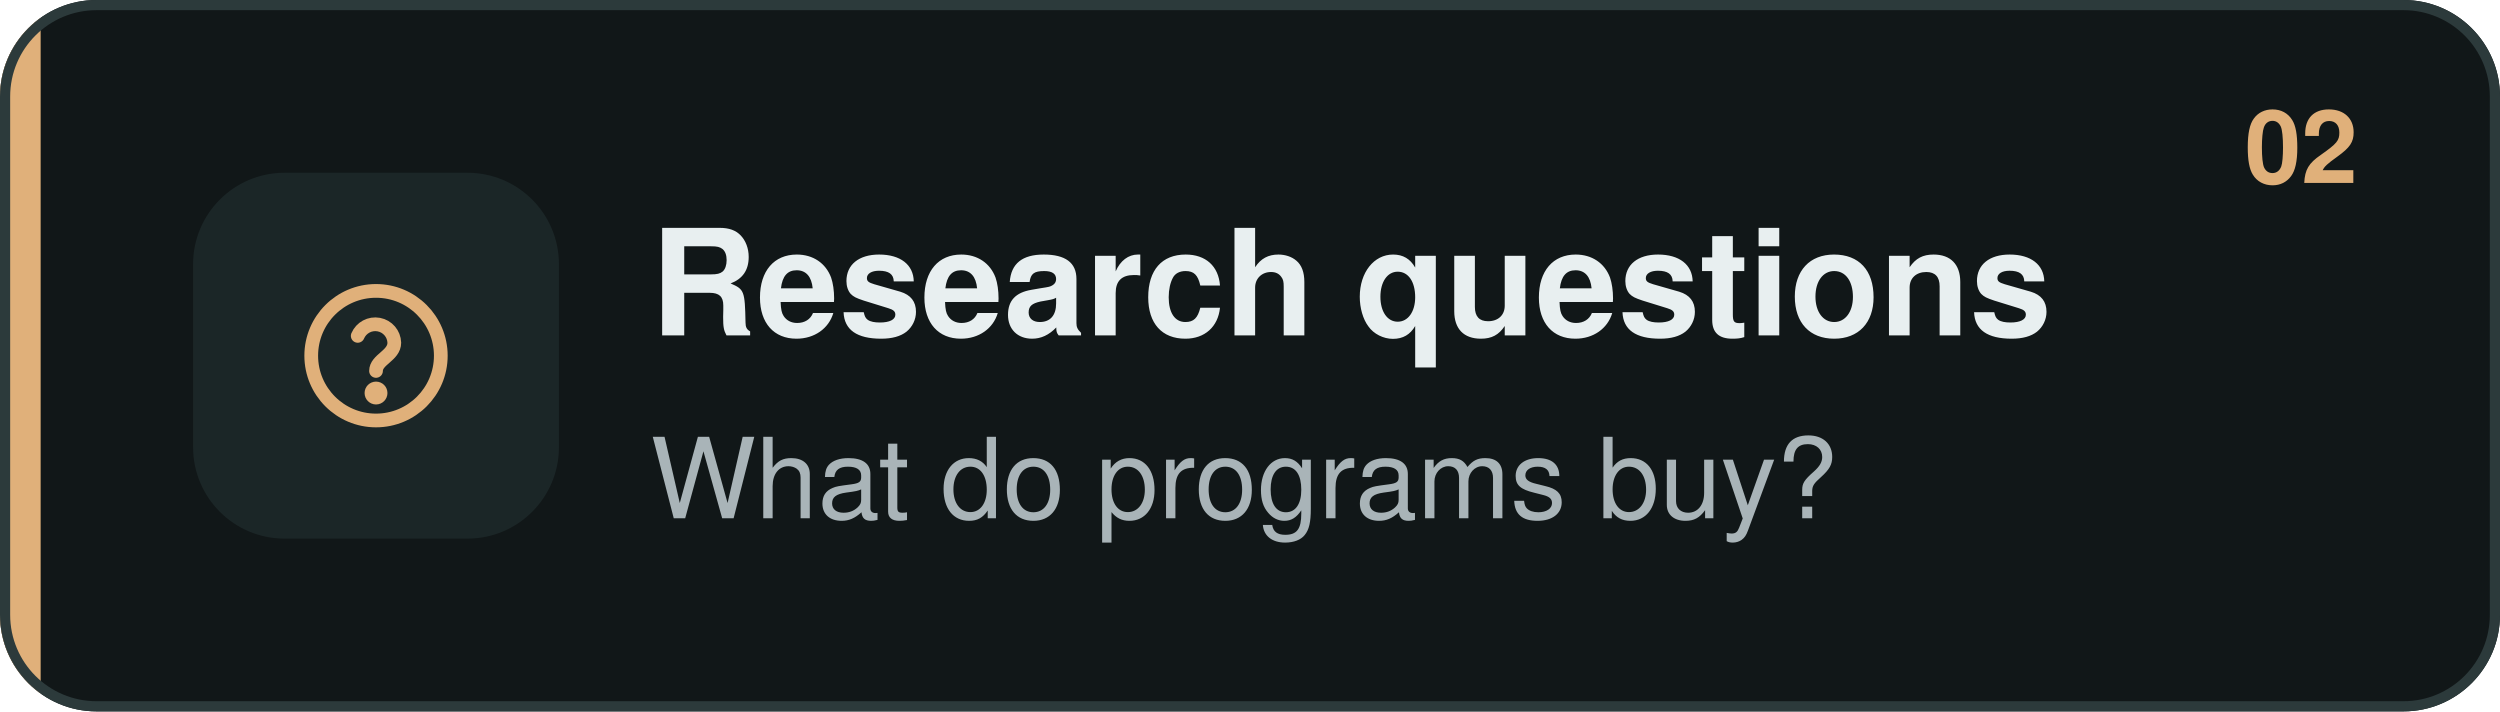
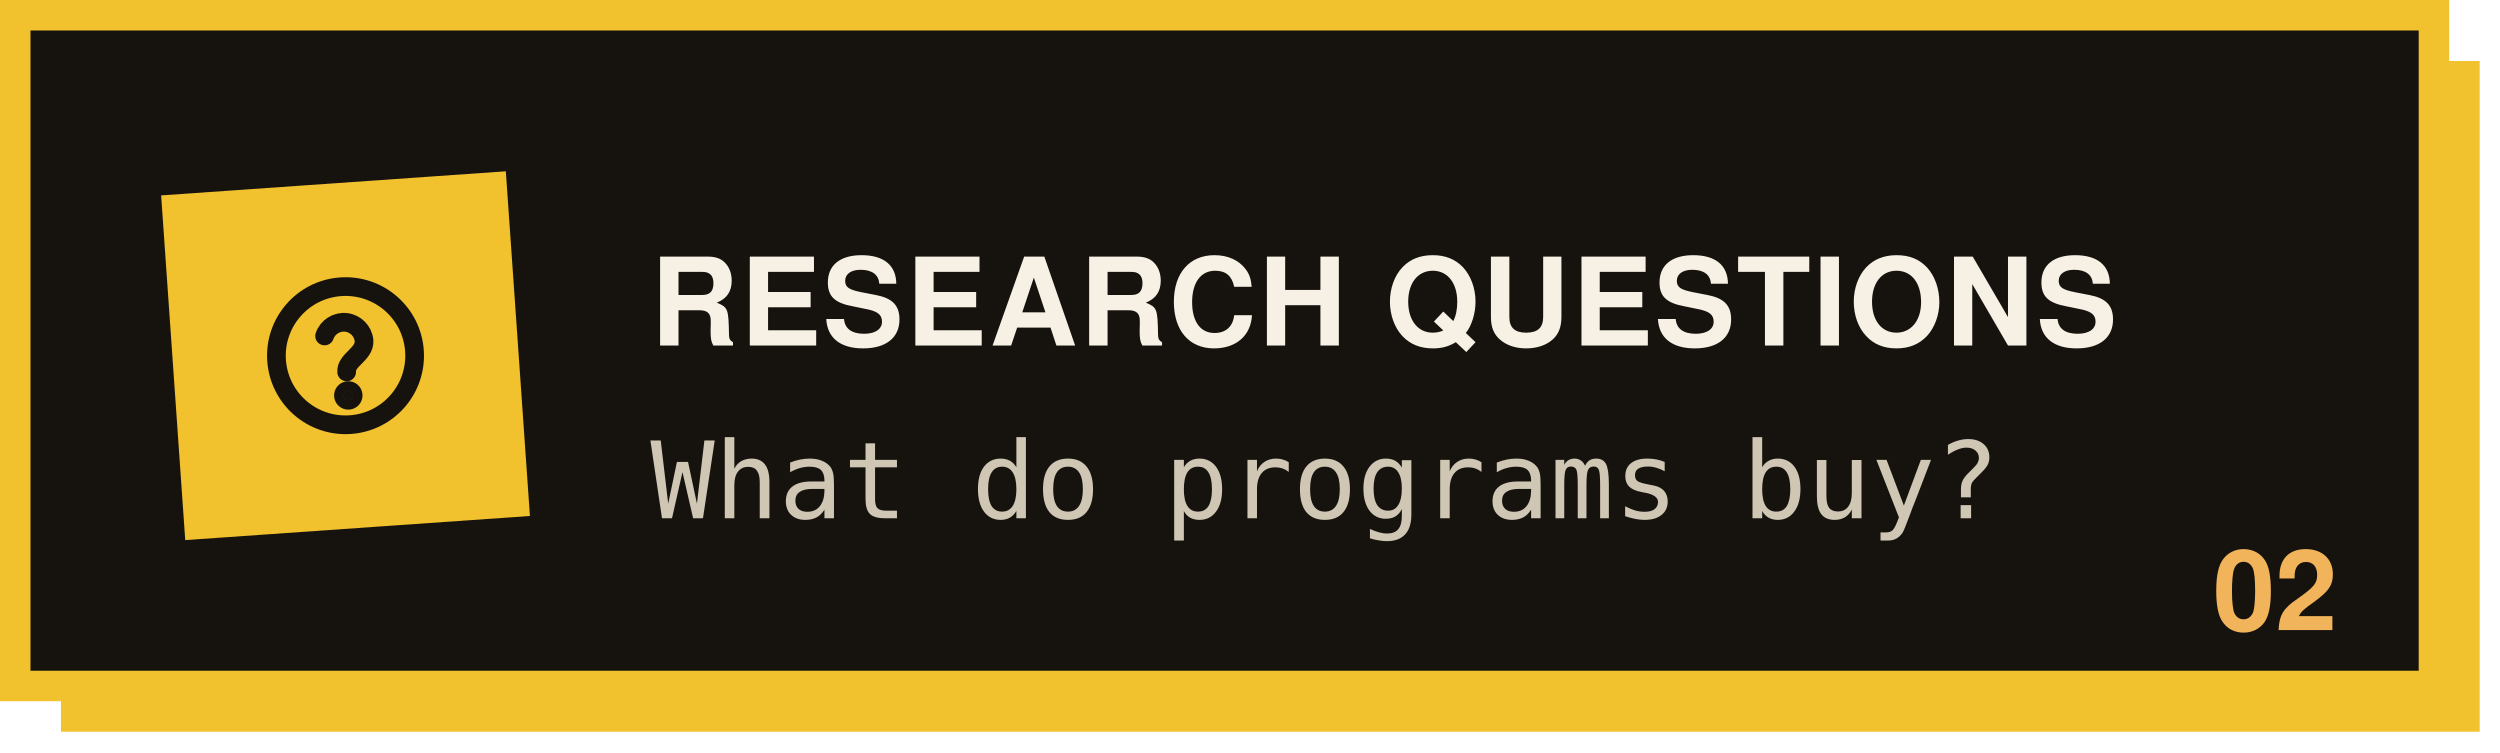
- <svg xmlns="http://www.w3.org/2000/svg" viewBox="0 0 246 70" width="246" height="70" role="img" aria-label="Research questions: What do programs buy?">
-   <defs>
-     <clipPath id="r">
-       <rect width="246" height="70" rx="9.5" />
-     </clipPath>
-   </defs>
-   <rect width="246" height="70" rx="9.5" fill="#111718" />
-   <rect width="4" height="70" fill="#e0b07a" clip-path="url(#r)" />
-   <rect x=".5" y=".5" width="245" height="69" rx="9" fill="none" stroke="#2c3a3b" />
-   <rect x="19" y="17" width="36" height="36" rx="9" fill="#1b2627" />
-   <g transform="translate(28 26) scale(0.75)" fill="none" stroke="#e0b07a" stroke-width="1.8" stroke-linecap="round" stroke-linejoin="round">
-     <circle cx="12" cy="12" r="8.5" />
-     <path d="M9.6 9.4a2.5 2.5 0 0 1 4.8.9c0 1.7-2.4 2.2-2.4 3.7" />
-     <circle cx="12" cy="16.9" r=".6" fill="#e0b07a" />
+ <svg xmlns="http://www.w3.org/2000/svg" viewBox="0 0 246 74" width="246" height="74" role="img" aria-label="Research questions: What do programs buy?">
+   <rect x="6" y="6" width="238" height="66" fill="#f2c12e" />
+   <rect x="1.5" y="1.5" width="238" height="66" fill="#16130f" stroke="#f2c12e" stroke-width="3" />
+   <g transform="rotate(-4 34 35)">
+     <rect x="16" y="17" width="36" height="36" fill="#f2c12e" stroke="#16130f" stroke-width="2" />
+     <g transform="translate(24.4 25.4) scale(0.8)" fill="none" stroke="#16130f" stroke-width="2.3" stroke-linecap="round" stroke-linejoin="round">
+       <circle cx="12" cy="12" r="8.5" />
+       <path d="M9.6 9.4a2.5 2.5 0 0 1 4.8.9c0 1.7-2.4 2.2-2.4 3.7" />
+       <circle cx="12" cy="16.9" r=".6" fill="#16130f" />
+     </g>
  </g>
-   <text x="64" y="33" fill="#e8eff0" font-family="Manrope,-apple-system,BlinkMacSystemFont,'Segoe UI',Helvetica,Arial,sans-serif" font-size="14.5" font-weight="700">Research questions</text>
-   <text x="64" y="51" fill="#a9b4b8" font-family="Manrope,-apple-system,BlinkMacSystemFont,'Segoe UI',Helvetica,Arial,sans-serif" font-size="11">What do programs buy?</text>
-   <text x="232" y="18" fill="#e0b07a" font-family="Manrope,-apple-system,BlinkMacSystemFont,'Segoe UI',Helvetica,Arial,sans-serif" font-size="10" font-weight="700" text-anchor="end">02</text>
+   <text x="64" y="34" fill="#f6f1e4" font-family="'Arial Black','Helvetica Neue',Helvetica,Arial,sans-serif" font-size="12" font-weight="900" letter-spacing=".2">RESEARCH QUESTIONS</text>
+   <text x="64" y="51" fill="#cfc7b4" font-family="'IBM Plex Mono',ui-monospace,SFMono-Regular,Menlo,Consolas,monospace" font-size="10.5">What do programs buy?</text>
+   <text x="230" y="62" fill="#f2b45a" font-family="'Arial Black','Helvetica Neue',Helvetica,Arial,sans-serif" font-size="11" font-weight="900" text-anchor="end">02</text>
</svg>
